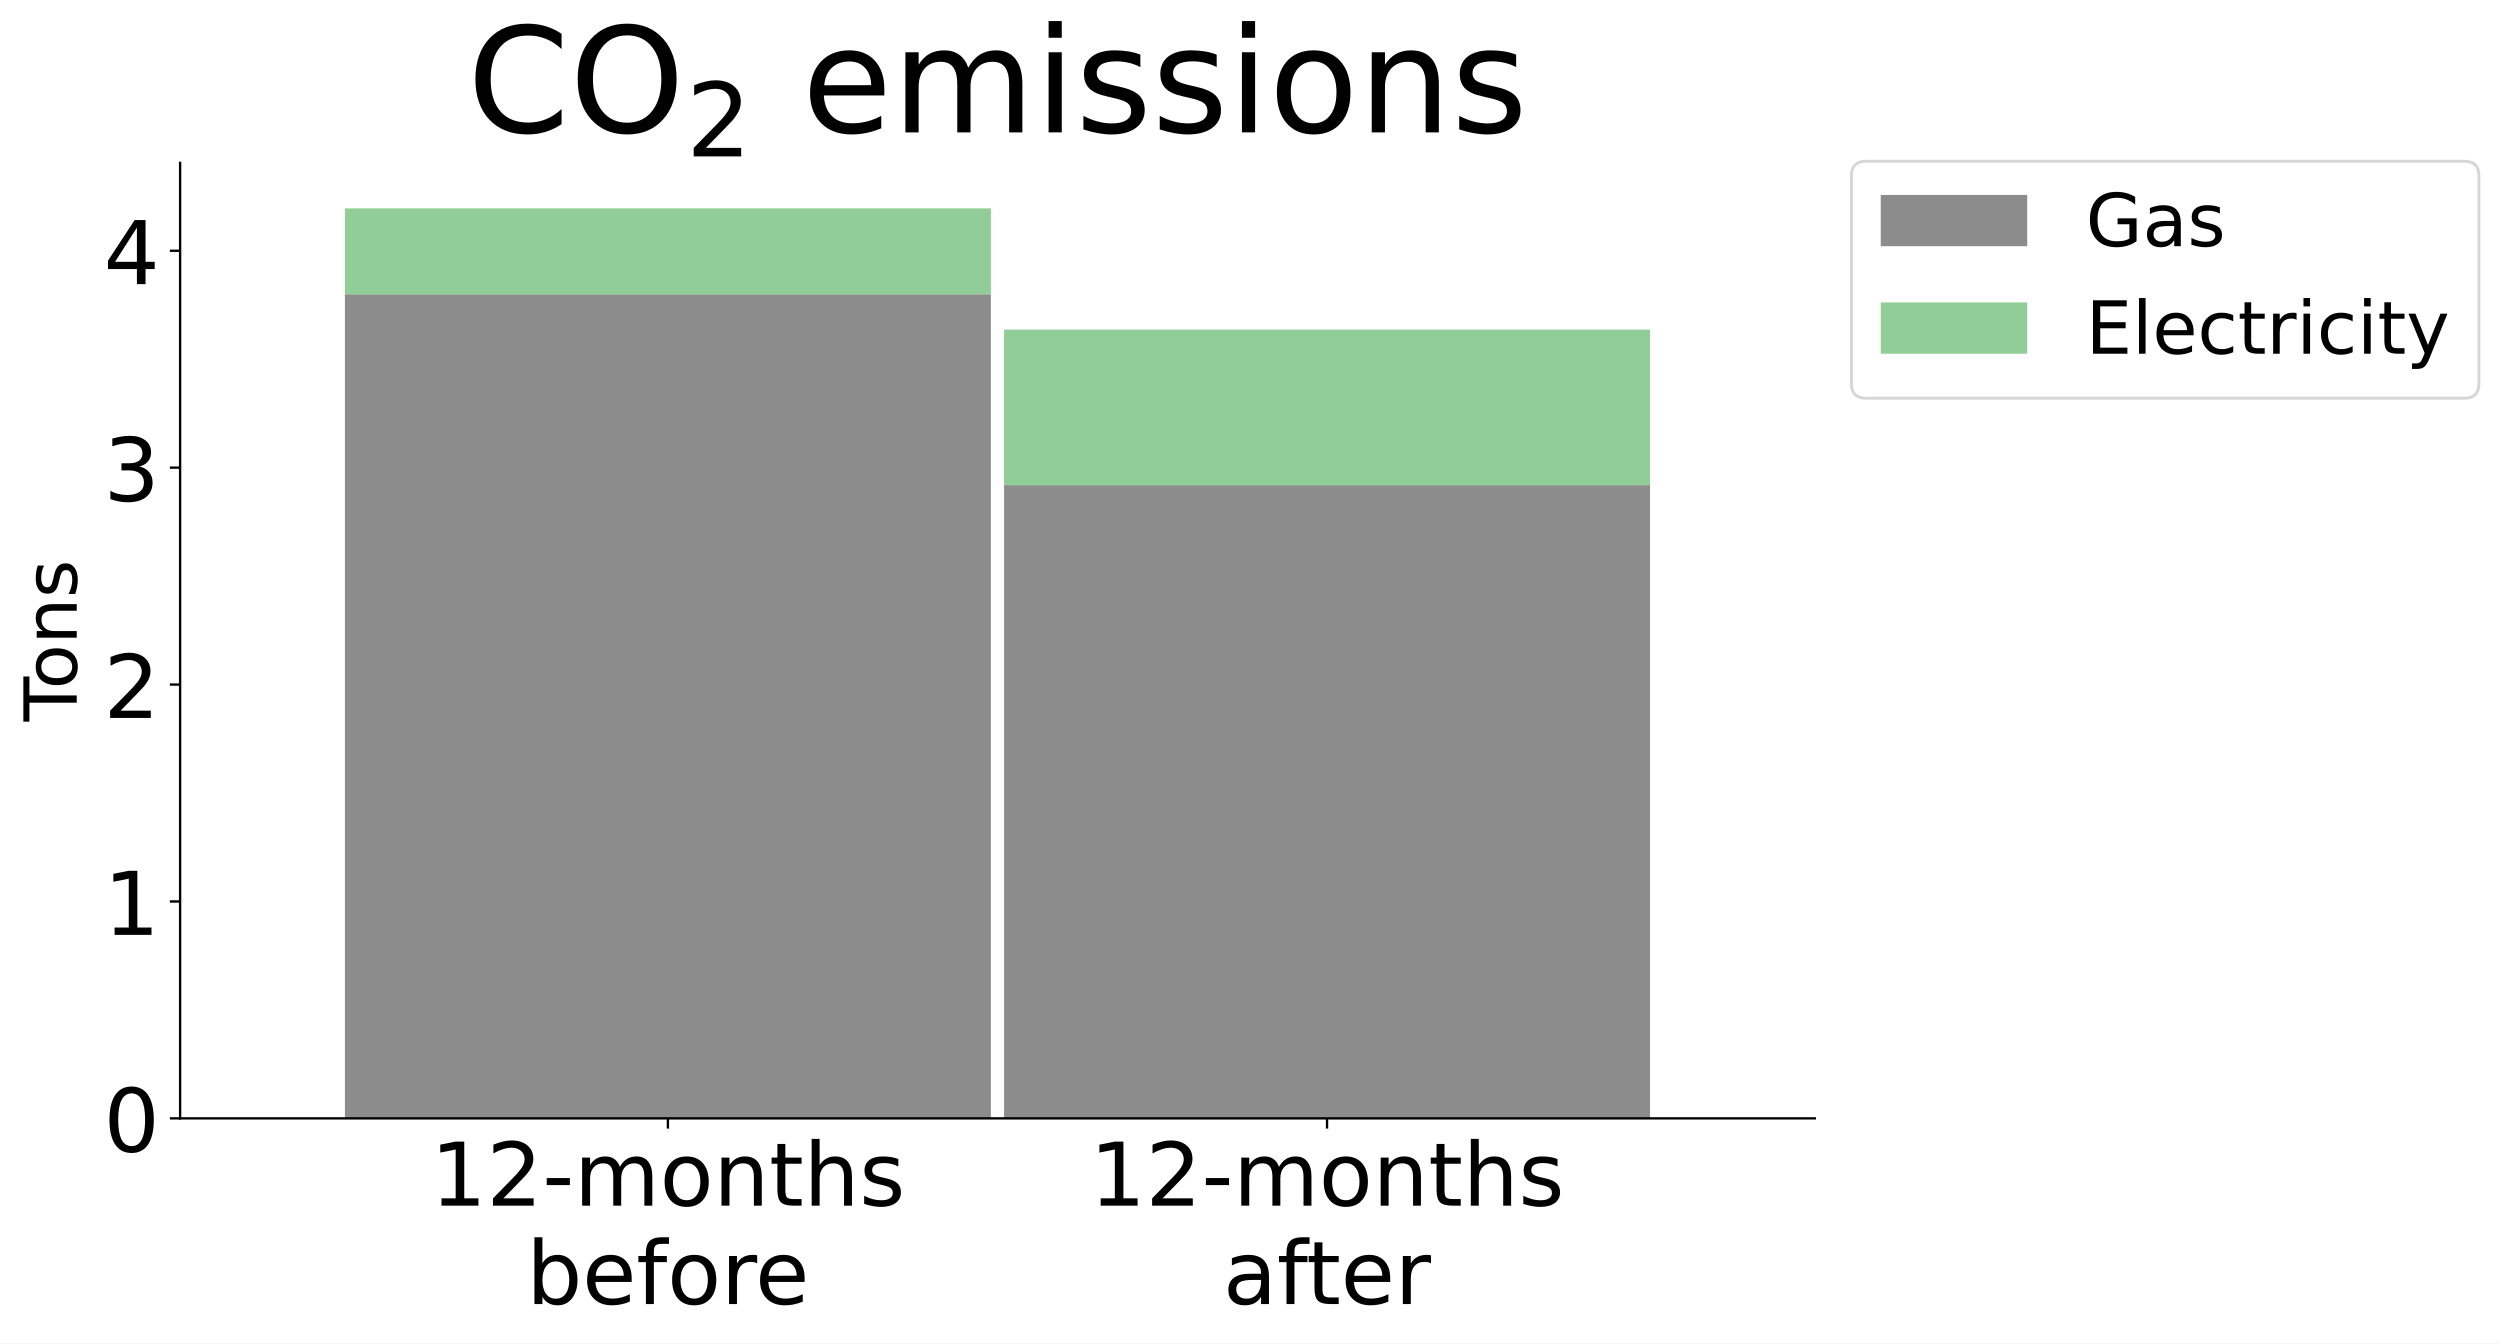
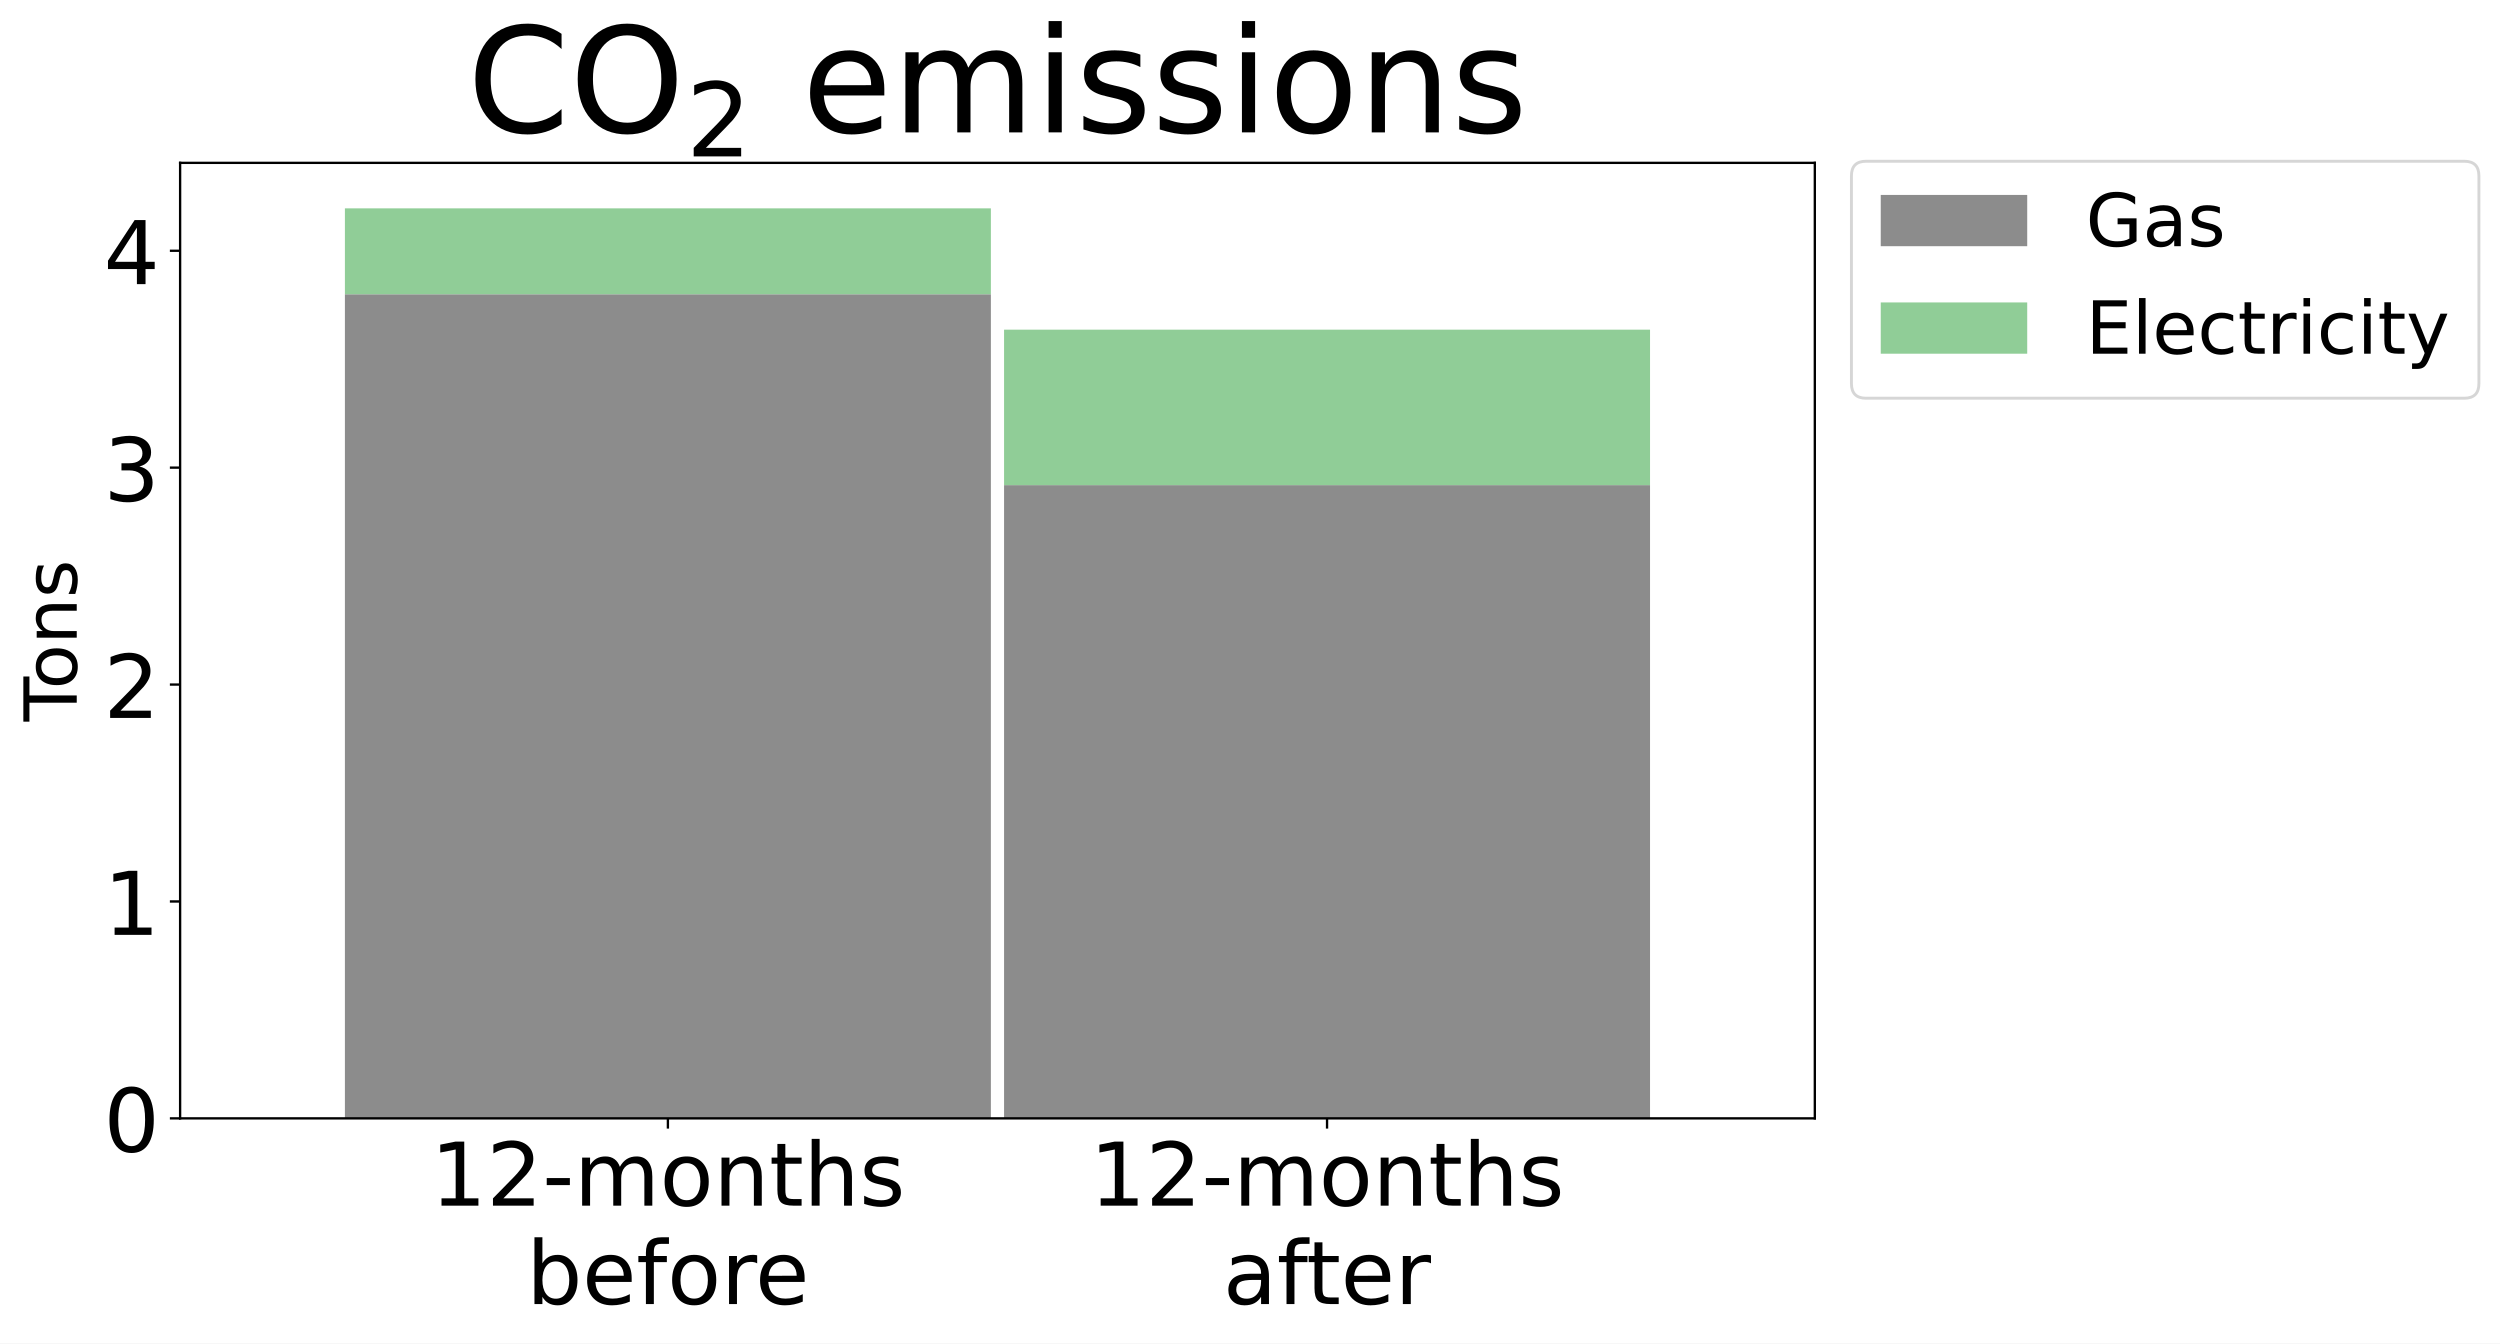
<svg xmlns="http://www.w3.org/2000/svg" xmlns:xlink="http://www.w3.org/1999/xlink" width="853.366pt" height="458.578pt" viewBox="0 0 853.366 458.578" version="1.1">
  <defs>
    <style type="text/css">*{stroke-linejoin: round; stroke-linecap: butt}</style>
  </defs>
  <g id="figure_1">
    <g id="patch_1">
      <path d="M -0 458.578  L 853.366 458.578  L 853.366 0  L -0 0  z " style="fill: #ffffff" />
    </g>
    <g id="axes_1">
      <g id="patch_2">
        <path d="M 61.483 381.751  L 619.483 381.751  L 619.483 55.591  L 61.483 55.591  z " style="fill: #ffffff" />
      </g>
      <g id="patch_3">
-         <path d="M 117.733 381.751  L 338.233 381.751  L 338.233 100.437  L 117.733 100.437  z " clip-path="url(#pc053839137)" style="fill: #8c8c8c" />
+         <path d="M 117.733 381.751  L 338.233 381.751  L 338.233 100.437  L 117.733 100.437  z " clip-path="url(#p4f2554d2e1)" style="fill: #8c8c8c" />
      </g>
      <g id="patch_4">
-         <path d="M 342.733 381.751  L 563.233 381.751  L 563.233 165.598  L 342.733 165.598  z " clip-path="url(#pc053839137)" style="fill: #8c8c8c" />
+         <path d="M 342.733 381.751  L 563.233 381.751  L 563.233 165.598  L 342.733 165.598  z " clip-path="url(#p4f2554d2e1)" style="fill: #8c8c8c" />
      </g>
      <g id="patch_5">
-         <path d="M 117.733 100.437  L 338.233 100.437  L 338.233 71.122  L 117.733 71.122  z " clip-path="url(#pc053839137)" style="fill: #90cd97" />
+         <path d="M 117.733 100.437  L 338.233 100.437  L 338.233 71.122  L 117.733 71.122  z " clip-path="url(#p4f2554d2e1)" style="fill: #90cd97" />
      </g>
      <g id="patch_6">
-         <path d="M 342.733 165.598  L 563.233 165.598  L 563.233 112.531  L 342.733 112.531  z " clip-path="url(#pc053839137)" style="fill: #90cd97" />
+         <path d="M 342.733 165.598  L 563.233 165.598  L 563.233 112.531  L 342.733 112.531  z " clip-path="url(#p4f2554d2e1)" style="fill: #90cd97" />
      </g>
      <g id="matplotlib.axis_1">
        <g id="xtick_1">
          <g id="line2d_1">
            <defs>
-               <path id="m30414bf567" d="M 0 0  L 0 3.5  " style="stroke: #000000; stroke-width: 0.8" />
-             </defs>
-             <g>
-               <use xlink:href="#m30414bf567" x="227.983" y="381.751" style="stroke: #000000; stroke-width: 0.8" />
+               <path id="mf3ede1255a" d="M 0 0  L 0 3.5  " style="stroke: #000000; stroke-width: 0.8" />
+             </defs>
+             <g>
+               <use xlink:href="#mf3ede1255a" x="227.983" y="381.751" style="stroke: #000000; stroke-width: 0.8" />
            </g>
          </g>
          <g id="text_1">
            <g transform="translate(146.9875 411.5459)scale(0.3 -0.3)">
              <defs>
                <path id="DejaVuSans-31" d="M 794 531  L 1825 531  L 1825 4091  L 703 3866  L 703 4441  L 1819 4666  L 2450 4666  L 2450 531  L 3481 531  L 3481 0  L 794 0  L 794 531  z " transform="scale(0.015625)" />
                <path id="DejaVuSans-32" d="M 1228 531  L 3431 531  L 3431 0  L 469 0  L 469 531  Q 828 903 1448 1529  Q 2069 2156 2228 2338  Q 2531 2678 2651 2914  Q 2772 3150 2772 3378  Q 2772 3750 2511 3984  Q 2250 4219 1831 4219  Q 1534 4219 1204 4116  Q 875 4013 500 3803  L 500 4441  Q 881 4594 1212 4672  Q 1544 4750 1819 4750  Q 2544 4750 2975 4387  Q 3406 4025 3406 3419  Q 3406 3131 3298 2873  Q 3191 2616 2906 2266  Q 2828 2175 2409 1742  Q 1991 1309 1228 531  z " transform="scale(0.015625)" />
                <path id="DejaVuSans-2d" d="M 313 2009  L 1997 2009  L 1997 1497  L 313 1497  L 313 2009  z " transform="scale(0.015625)" />
                <path id="DejaVuSans-6d" d="M 3328 2828  Q 3544 3216 3844 3400  Q 4144 3584 4550 3584  Q 5097 3584 5394 3201  Q 5691 2819 5691 2113  L 5691 0  L 5113 0  L 5113 2094  Q 5113 2597 4934 2840  Q 4756 3084 4391 3084  Q 3944 3084 3684 2787  Q 3425 2491 3425 1978  L 3425 0  L 2847 0  L 2847 2094  Q 2847 2600 2669 2842  Q 2491 3084 2119 3084  Q 1678 3084 1418 2786  Q 1159 2488 1159 1978  L 1159 0  L 581 0  L 581 3500  L 1159 3500  L 1159 2956  Q 1356 3278 1631 3431  Q 1906 3584 2284 3584  Q 2666 3584 2933 3390  Q 3200 3197 3328 2828  z " transform="scale(0.015625)" />
                <path id="DejaVuSans-6f" d="M 1959 3097  Q 1497 3097 1228 2736  Q 959 2375 959 1747  Q 959 1119 1226 758  Q 1494 397 1959 397  Q 2419 397 2687 759  Q 2956 1122 2956 1747  Q 2956 2369 2687 2733  Q 2419 3097 1959 3097  z M 1959 3584  Q 2709 3584 3137 3096  Q 3566 2609 3566 1747  Q 3566 888 3137 398  Q 2709 -91 1959 -91  Q 1206 -91 779 398  Q 353 888 353 1747  Q 353 2609 779 3096  Q 1206 3584 1959 3584  z " transform="scale(0.015625)" />
                <path id="DejaVuSans-6e" d="M 3513 2113  L 3513 0  L 2938 0  L 2938 2094  Q 2938 2591 2744 2837  Q 2550 3084 2163 3084  Q 1697 3084 1428 2787  Q 1159 2491 1159 1978  L 1159 0  L 581 0  L 581 3500  L 1159 3500  L 1159 2956  Q 1366 3272 1645 3428  Q 1925 3584 2291 3584  Q 2894 3584 3203 3211  Q 3513 2838 3513 2113  z " transform="scale(0.015625)" />
                <path id="DejaVuSans-74" d="M 1172 4494  L 1172 3500  L 2356 3500  L 2356 3053  L 1172 3053  L 1172 1153  Q 1172 725 1289 603  Q 1406 481 1766 481  L 2356 481  L 2356 0  L 1766 0  Q 1100 0 847 248  Q 594 497 594 1153  L 594 3053  L 172 3053  L 172 3500  L 594 3500  L 594 4494  L 1172 4494  z " transform="scale(0.015625)" />
                <path id="DejaVuSans-68" d="M 3513 2113  L 3513 0  L 2938 0  L 2938 2094  Q 2938 2591 2744 2837  Q 2550 3084 2163 3084  Q 1697 3084 1428 2787  Q 1159 2491 1159 1978  L 1159 0  L 581 0  L 581 4863  L 1159 4863  L 1159 2956  Q 1366 3272 1645 3428  Q 1925 3584 2291 3584  Q 2894 3584 3203 3211  Q 3513 2838 3513 2113  z " transform="scale(0.015625)" />
                <path id="DejaVuSans-73" d="M 2834 3397  L 2834 2853  Q 2591 2978 2328 3040  Q 2066 3103 1784 3103  Q 1356 3103 1142 2972  Q 928 2841 928 2578  Q 928 2378 1081 2264  Q 1234 2150 1697 2047  L 1894 2003  Q 2506 1872 2764 1633  Q 3022 1394 3022 966  Q 3022 478 2636 193  Q 2250 -91 1575 -91  Q 1294 -91 989 -36  Q 684 19 347 128  L 347 722  Q 666 556 975 473  Q 1284 391 1588 391  Q 1994 391 2212 530  Q 2431 669 2431 922  Q 2431 1156 2273 1281  Q 2116 1406 1581 1522  L 1381 1569  Q 847 1681 609 1914  Q 372 2147 372 2553  Q 372 3047 722 3315  Q 1072 3584 1716 3584  Q 2034 3584 2315 3537  Q 2597 3491 2834 3397  z " transform="scale(0.015625)" />
              </defs>
              <use xlink:href="#DejaVuSans-31" />
              <use xlink:href="#DejaVuSans-32" x="63.623" />
              <use xlink:href="#DejaVuSans-2d" x="127.246" />
              <use xlink:href="#DejaVuSans-6d" x="163.33" />
              <use xlink:href="#DejaVuSans-6f" x="260.742" />
              <use xlink:href="#DejaVuSans-6e" x="321.924" />
              <use xlink:href="#DejaVuSans-74" x="385.303" />
              <use xlink:href="#DejaVuSans-68" x="424.512" />
              <use xlink:href="#DejaVuSans-73" x="487.891" />
            </g>
            <g transform="translate(179.7133 445.1394)scale(0.3 -0.3)">
              <defs>
                <path id="DejaVuSans-62" d="M 3116 1747  Q 3116 2381 2855 2742  Q 2594 3103 2138 3103  Q 1681 3103 1420 2742  Q 1159 2381 1159 1747  Q 1159 1113 1420 752  Q 1681 391 2138 391  Q 2594 391 2855 752  Q 3116 1113 3116 1747  z M 1159 2969  Q 1341 3281 1617 3432  Q 1894 3584 2278 3584  Q 2916 3584 3314 3078  Q 3713 2572 3713 1747  Q 3713 922 3314 415  Q 2916 -91 2278 -91  Q 1894 -91 1617 61  Q 1341 213 1159 525  L 1159 0  L 581 0  L 581 4863  L 1159 4863  L 1159 2969  z " transform="scale(0.015625)" />
                <path id="DejaVuSans-65" d="M 3597 1894  L 3597 1613  L 953 1613  Q 991 1019 1311 708  Q 1631 397 2203 397  Q 2534 397 2845 478  Q 3156 559 3463 722  L 3463 178  Q 3153 47 2828 -22  Q 2503 -91 2169 -91  Q 1331 -91 842 396  Q 353 884 353 1716  Q 353 2575 817 3079  Q 1281 3584 2069 3584  Q 2775 3584 3186 3129  Q 3597 2675 3597 1894  z M 3022 2063  Q 3016 2534 2758 2815  Q 2500 3097 2075 3097  Q 1594 3097 1305 2825  Q 1016 2553 972 2059  L 3022 2063  z " transform="scale(0.015625)" />
                <path id="DejaVuSans-66" d="M 2375 4863  L 2375 4384  L 1825 4384  Q 1516 4384 1395 4259  Q 1275 4134 1275 3809  L 1275 3500  L 2222 3500  L 2222 3053  L 1275 3053  L 1275 0  L 697 0  L 697 3053  L 147 3053  L 147 3500  L 697 3500  L 697 3744  Q 697 4328 969 4595  Q 1241 4863 1831 4863  L 2375 4863  z " transform="scale(0.015625)" />
                <path id="DejaVuSans-72" d="M 2631 2963  Q 2534 3019 2420 3045  Q 2306 3072 2169 3072  Q 1681 3072 1420 2755  Q 1159 2438 1159 1844  L 1159 0  L 581 0  L 581 3500  L 1159 3500  L 1159 2956  Q 1341 3275 1631 3429  Q 1922 3584 2338 3584  Q 2397 3584 2469 3576  Q 2541 3569 2628 3553  L 2631 2963  z " transform="scale(0.015625)" />
              </defs>
              <use xlink:href="#DejaVuSans-62" />
              <use xlink:href="#DejaVuSans-65" x="63.477" />
              <use xlink:href="#DejaVuSans-66" x="125" />
              <use xlink:href="#DejaVuSans-6f" x="160.205" />
              <use xlink:href="#DejaVuSans-72" x="221.387" />
              <use xlink:href="#DejaVuSans-65" x="260.25" />
            </g>
          </g>
        </g>
        <g id="xtick_2">
          <g id="line2d_2">
            <g>
-               <use xlink:href="#m30414bf567" x="452.983" y="381.751" style="stroke: #000000; stroke-width: 0.8" />
+               <use xlink:href="#mf3ede1255a" x="452.983" y="381.751" style="stroke: #000000; stroke-width: 0.8" />
            </g>
          </g>
          <g id="text_2">
            <g transform="translate(371.9875 411.5459)scale(0.3 -0.3)">
              <use xlink:href="#DejaVuSans-31" />
              <use xlink:href="#DejaVuSans-32" x="63.623" />
              <use xlink:href="#DejaVuSans-2d" x="127.246" />
              <use xlink:href="#DejaVuSans-6d" x="163.33" />
              <use xlink:href="#DejaVuSans-6f" x="260.742" />
              <use xlink:href="#DejaVuSans-6e" x="321.924" />
              <use xlink:href="#DejaVuSans-74" x="385.303" />
              <use xlink:href="#DejaVuSans-68" x="424.512" />
              <use xlink:href="#DejaVuSans-73" x="487.891" />
            </g>
            <g transform="translate(417.4961 445.1394)scale(0.3 -0.3)">
              <defs>
                <path id="DejaVuSans-61" d="M 2194 1759  Q 1497 1759 1228 1600  Q 959 1441 959 1056  Q 959 750 1161 570  Q 1363 391 1709 391  Q 2188 391 2477 730  Q 2766 1069 2766 1631  L 2766 1759  L 2194 1759  z M 3341 1997  L 3341 0  L 2766 0  L 2766 531  Q 2569 213 2275 61  Q 1981 -91 1556 -91  Q 1019 -91 701 211  Q 384 513 384 1019  Q 384 1609 779 1909  Q 1175 2209 1959 2209  L 2766 2209  L 2766 2266  Q 2766 2663 2505 2880  Q 2244 3097 1772 3097  Q 1472 3097 1187 3025  Q 903 2953 641 2809  L 641 3341  Q 956 3463 1253 3523  Q 1550 3584 1831 3584  Q 2591 3584 2966 3190  Q 3341 2797 3341 1997  z " transform="scale(0.015625)" />
              </defs>
              <use xlink:href="#DejaVuSans-61" />
              <use xlink:href="#DejaVuSans-66" x="61.279" />
              <use xlink:href="#DejaVuSans-74" x="94.734" />
              <use xlink:href="#DejaVuSans-65" x="133.943" />
              <use xlink:href="#DejaVuSans-72" x="195.467" />
            </g>
          </g>
        </g>
      </g>
      <g id="matplotlib.axis_2">
        <g id="ytick_1">
          <g id="line2d_3">
            <defs>
-               <path id="m4f6a7edb2b" d="M 0 0  L -3.5 0  " style="stroke: #000000; stroke-width: 0.8" />
-             </defs>
-             <g>
-               <use xlink:href="#m4f6a7edb2b" x="61.483" y="381.751" style="stroke: #000000; stroke-width: 0.8" />
+               <path id="me2a9c80a74" d="M 0 0  L -3.5 0  " style="stroke: #000000; stroke-width: 0.8" />
+             </defs>
+             <g>
+               <use xlink:href="#me2a9c80a74" x="61.483" y="381.751" style="stroke: #000000; stroke-width: 0.8" />
            </g>
          </g>
          <g id="text_3">
            <g transform="translate(35.39531 393.1483)scale(0.3 -0.3)">
              <defs>
                <path id="DejaVuSans-30" d="M 2034 4250  Q 1547 4250 1301 3770  Q 1056 3291 1056 2328  Q 1056 1369 1301 889  Q 1547 409 2034 409  Q 2525 409 2770 889  Q 3016 1369 3016 2328  Q 3016 3291 2770 3770  Q 2525 4250 2034 4250  z M 2034 4750  Q 2819 4750 3233 4129  Q 3647 3509 3647 2328  Q 3647 1150 3233 529  Q 2819 -91 2034 -91  Q 1250 -91 836 529  Q 422 1150 422 2328  Q 422 3509 836 4129  Q 1250 4750 2034 4750  z " transform="scale(0.015625)" />
              </defs>
              <use xlink:href="#DejaVuSans-30" />
            </g>
          </g>
        </g>
        <g id="ytick_2">
          <g id="line2d_4">
            <g>
-               <use xlink:href="#m4f6a7edb2b" x="61.483" y="307.712" style="stroke: #000000; stroke-width: 0.8" />
+               <use xlink:href="#me2a9c80a74" x="61.483" y="307.712" style="stroke: #000000; stroke-width: 0.8" />
            </g>
          </g>
          <g id="text_4">
            <g transform="translate(35.39531 319.1094)scale(0.3 -0.3)">
              <use xlink:href="#DejaVuSans-31" />
            </g>
          </g>
        </g>
        <g id="ytick_3">
          <g id="line2d_5">
            <g>
-               <use xlink:href="#m4f6a7edb2b" x="61.483" y="233.673" style="stroke: #000000; stroke-width: 0.8" />
+               <use xlink:href="#me2a9c80a74" x="61.483" y="233.673" style="stroke: #000000; stroke-width: 0.8" />
            </g>
          </g>
          <g id="text_5">
            <g transform="translate(35.39531 245.0705)scale(0.3 -0.3)">
              <use xlink:href="#DejaVuSans-32" />
            </g>
          </g>
        </g>
        <g id="ytick_4">
          <g id="line2d_6">
            <g>
-               <use xlink:href="#m4f6a7edb2b" x="61.483" y="159.634" style="stroke: #000000; stroke-width: 0.8" />
+               <use xlink:href="#me2a9c80a74" x="61.483" y="159.634" style="stroke: #000000; stroke-width: 0.8" />
            </g>
          </g>
          <g id="text_6">
            <g transform="translate(35.39531 171.0316)scale(0.3 -0.3)">
              <defs>
                <path id="DejaVuSans-33" d="M 2597 2516  Q 3050 2419 3304 2112  Q 3559 1806 3559 1356  Q 3559 666 3084 287  Q 2609 -91 1734 -91  Q 1441 -91 1130 -33  Q 819 25 488 141  L 488 750  Q 750 597 1062 519  Q 1375 441 1716 441  Q 2309 441 2620 675  Q 2931 909 2931 1356  Q 2931 1769 2642 2001  Q 2353 2234 1838 2234  L 1294 2234  L 1294 2753  L 1863 2753  Q 2328 2753 2575 2939  Q 2822 3125 2822 3475  Q 2822 3834 2567 4026  Q 2313 4219 1838 4219  Q 1578 4219 1281 4162  Q 984 4106 628 3988  L 628 4550  Q 988 4650 1302 4700  Q 1616 4750 1894 4750  Q 2613 4750 3031 4423  Q 3450 4097 3450 3541  Q 3450 3153 3228 2886  Q 3006 2619 2597 2516  z " transform="scale(0.015625)" />
              </defs>
              <use xlink:href="#DejaVuSans-33" />
            </g>
          </g>
        </g>
        <g id="ytick_5">
          <g id="line2d_7">
            <g>
-               <use xlink:href="#m4f6a7edb2b" x="61.483" y="85.595" style="stroke: #000000; stroke-width: 0.8" />
+               <use xlink:href="#me2a9c80a74" x="61.483" y="85.595" style="stroke: #000000; stroke-width: 0.8" />
            </g>
          </g>
          <g id="text_7">
            <g transform="translate(35.39531 96.9927)scale(0.3 -0.3)">
              <defs>
                <path id="DejaVuSans-34" d="M 2419 4116  L 825 1625  L 2419 1625  L 2419 4116  z M 2253 4666  L 3047 4666  L 3047 1625  L 3713 1625  L 3713 1100  L 3047 1100  L 3047 0  L 2419 0  L 2419 1100  L 313 1100  L 313 1709  L 2253 4666  z " transform="scale(0.015625)" />
              </defs>
              <use xlink:href="#DejaVuSans-34" />
            </g>
          </g>
        </g>
        <g id="text_8">
          <g transform="translate(26.19609 246.2624)rotate(-90)scale(0.25 -0.25)">
            <defs>
              <path id="DejaVuSans-54" d="M -19 4666  L 3928 4666  L 3928 4134  L 2272 4134  L 2272 0  L 1638 0  L 1638 4134  L -19 4134  L -19 4666  z " transform="scale(0.015625)" />
            </defs>
            <use xlink:href="#DejaVuSans-54" />
            <use xlink:href="#DejaVuSans-6f" x="44.084" />
            <use xlink:href="#DejaVuSans-6e" x="105.266" />
            <use xlink:href="#DejaVuSans-73" x="168.645" />
          </g>
        </g>
      </g>
      <g id="patch_7">
        <path d="M 61.483 381.751  L 61.483 55.591  " style="fill: none; stroke: #000000; stroke-width: 0.8; stroke-linejoin: miter; stroke-linecap: square" />
      </g>
      <g id="patch_8">
+         <path d="M 619.483 381.751  L 619.483 55.591  " style="fill: none; stroke: #000000; stroke-width: 0.8; stroke-linejoin: miter; stroke-linecap: square" />
+       </g>
+       <g id="patch_9">
        <path d="M 61.483 381.751  L 619.483 381.751  " style="fill: none; stroke: #000000; stroke-width: 0.8; stroke-linejoin: miter; stroke-linecap: square" />
+       </g>
+       <g id="patch_10">
+         <path d="M 61.483 55.591  L 619.483 55.591  " style="fill: none; stroke: #000000; stroke-width: 0.8; stroke-linejoin: miter; stroke-linecap: square" />
      </g>
      <g id="text_9">
        <g transform="translate(159.4828 45.19219)scale(0.5 -0.5)">
          <defs>
            <path id="DejaVuSans-43" d="M 4122 4306  L 4122 3641  Q 3803 3938 3442 4084  Q 3081 4231 2675 4231  Q 1875 4231 1450 3742  Q 1025 3253 1025 2328  Q 1025 1406 1450 917  Q 1875 428 2675 428  Q 3081 428 3442 575  Q 3803 722 4122 1019  L 4122 359  Q 3791 134 3420 21  Q 3050 -91 2638 -91  Q 1578 -91 968 557  Q 359 1206 359 2328  Q 359 3453 968 4101  Q 1578 4750 2638 4750  Q 3056 4750 3426 4639  Q 3797 4528 4122 4306  z " transform="scale(0.015625)" />
            <path id="DejaVuSans-4f" d="M 2522 4238  Q 1834 4238 1429 3725  Q 1025 3213 1025 2328  Q 1025 1447 1429 934  Q 1834 422 2522 422  Q 3209 422 3611 934  Q 4013 1447 4013 2328  Q 4013 3213 3611 3725  Q 3209 4238 2522 4238  z M 2522 4750  Q 3503 4750 4090 4092  Q 4678 3434 4678 2328  Q 4678 1225 4090 567  Q 3503 -91 2522 -91  Q 1538 -91 948 565  Q 359 1222 359 2328  Q 359 3434 948 4092  Q 1538 4750 2522 4750  z " transform="scale(0.015625)" />
            <path id="DejaVuSans-20" transform="scale(0.015625)" />
            <path id="DejaVuSans-69" d="M 603 3500  L 1178 3500  L 1178 0  L 603 0  L 603 3500  z M 603 4863  L 1178 4863  L 1178 4134  L 603 4134  L 603 4863  z " transform="scale(0.015625)" />
          </defs>
          <use xlink:href="#DejaVuSans-43" transform="translate(0 0.015625)" />
          <use xlink:href="#DejaVuSans-4f" transform="translate(69.82422 0.015625)" />
          <use xlink:href="#DejaVuSans-32" transform="translate(149.4922 -16.39062)scale(0.7)" />
          <use xlink:href="#DejaVuSans-20" transform="translate(196.7627 0.015625)" />
          <use xlink:href="#DejaVuSans-65" transform="translate(228.5498 0.015625)" />
          <use xlink:href="#DejaVuSans-6d" transform="translate(290.0732 0.015625)" />
          <use xlink:href="#DejaVuSans-69" transform="translate(387.4854 0.015625)" />
          <use xlink:href="#DejaVuSans-73" transform="translate(415.2686 0.015625)" />
          <use xlink:href="#DejaVuSans-73" transform="translate(467.3682 0.015625)" />
          <use xlink:href="#DejaVuSans-69" transform="translate(519.4678 0.015625)" />
          <use xlink:href="#DejaVuSans-6f" transform="translate(547.251 0.015625)" />
          <use xlink:href="#DejaVuSans-6e" transform="translate(608.4326 0.015625)" />
          <use xlink:href="#DejaVuSans-73" transform="translate(671.8115 0.015625)" />
        </g>
      </g>
      <g id="legend_1">
-         <g id="patch_9">
+         <g id="patch_11">
          <path d="M 636.983 135.935  L 841.166 135.935  Q 846.166 135.935 846.166 130.935  L 846.166 60.044  Q 846.166 55.044 841.166 55.044  L 636.983 55.044  Q 631.983 55.044 631.983 60.044  L 631.983 130.935  Q 631.983 135.935 636.983 135.935  z " style="fill: #ffffff; opacity: 0.8; stroke: #cccccc; stroke-linejoin: miter" />
        </g>
-         <g id="patch_10">
+         <g id="patch_12">
          <path d="M 641.983 84.04  L 691.983 84.04  L 691.983 66.54  L 641.983 66.54  z " style="fill: #8c8c8c" />
        </g>
        <g id="text_10">
          <g transform="translate(711.9828 84.04032)scale(0.25 -0.25)">
            <defs>
              <path id="DejaVuSans-47" d="M 3809 666  L 3809 1919  L 2778 1919  L 2778 2438  L 4434 2438  L 4434 434  Q 4069 175 3628 42  Q 3188 -91 2688 -91  Q 1594 -91 976 548  Q 359 1188 359 2328  Q 359 3472 976 4111  Q 1594 4750 2688 4750  Q 3144 4750 3555 4637  Q 3966 4525 4313 4306  L 4313 3634  Q 3963 3931 3569 4081  Q 3175 4231 2741 4231  Q 1884 4231 1454 3753  Q 1025 3275 1025 2328  Q 1025 1384 1454 906  Q 1884 428 2741 428  Q 3075 428 3337 486  Q 3600 544 3809 666  z " transform="scale(0.015625)" />
            </defs>
            <use xlink:href="#DejaVuSans-47" />
            <use xlink:href="#DejaVuSans-61" x="77.49" />
            <use xlink:href="#DejaVuSans-73" x="138.77" />
          </g>
        </g>
-         <g id="patch_11">
+         <g id="patch_13">
          <path d="M 641.983 120.736  L 691.983 120.736  L 691.983 103.236  L 641.983 103.236  z " style="fill: #90cd97" />
        </g>
        <g id="text_11">
          <g transform="translate(711.9828 120.7356)scale(0.25 -0.25)">
            <defs>
              <path id="DejaVuSans-45" d="M 628 4666  L 3578 4666  L 3578 4134  L 1259 4134  L 1259 2753  L 3481 2753  L 3481 2222  L 1259 2222  L 1259 531  L 3634 531  L 3634 0  L 628 0  L 628 4666  z " transform="scale(0.015625)" />
              <path id="DejaVuSans-6c" d="M 603 4863  L 1178 4863  L 1178 0  L 603 0  L 603 4863  z " transform="scale(0.015625)" />
              <path id="DejaVuSans-63" d="M 3122 3366  L 3122 2828  Q 2878 2963 2633 3030  Q 2388 3097 2138 3097  Q 1578 3097 1268 2742  Q 959 2388 959 1747  Q 959 1106 1268 751  Q 1578 397 2138 397  Q 2388 397 2633 464  Q 2878 531 3122 666  L 3122 134  Q 2881 22 2623 -34  Q 2366 -91 2075 -91  Q 1284 -91 818 406  Q 353 903 353 1747  Q 353 2603 823 3093  Q 1294 3584 2113 3584  Q 2378 3584 2631 3529  Q 2884 3475 3122 3366  z " transform="scale(0.015625)" />
              <path id="DejaVuSans-79" d="M 2059 -325  Q 1816 -950 1584 -1140  Q 1353 -1331 966 -1331  L 506 -1331  L 506 -850  L 844 -850  Q 1081 -850 1212 -737  Q 1344 -625 1503 -206  L 1606 56  L 191 3500  L 800 3500  L 1894 763  L 2988 3500  L 3597 3500  L 2059 -325  z " transform="scale(0.015625)" />
            </defs>
            <use xlink:href="#DejaVuSans-45" />
            <use xlink:href="#DejaVuSans-6c" x="63.184" />
            <use xlink:href="#DejaVuSans-65" x="90.967" />
            <use xlink:href="#DejaVuSans-63" x="152.49" />
            <use xlink:href="#DejaVuSans-74" x="207.471" />
            <use xlink:href="#DejaVuSans-72" x="246.68" />
            <use xlink:href="#DejaVuSans-69" x="287.793" />
            <use xlink:href="#DejaVuSans-63" x="315.576" />
            <use xlink:href="#DejaVuSans-69" x="370.557" />
            <use xlink:href="#DejaVuSans-74" x="398.34" />
            <use xlink:href="#DejaVuSans-79" x="437.549" />
          </g>
        </g>
      </g>
    </g>
  </g>
  <defs>
-     <clipPath id="pc053839137">
+     <clipPath id="p4f2554d2e1">
      <rect x="61.483" y="55.591" width="558" height="326.16" />
    </clipPath>
  </defs>
</svg>
